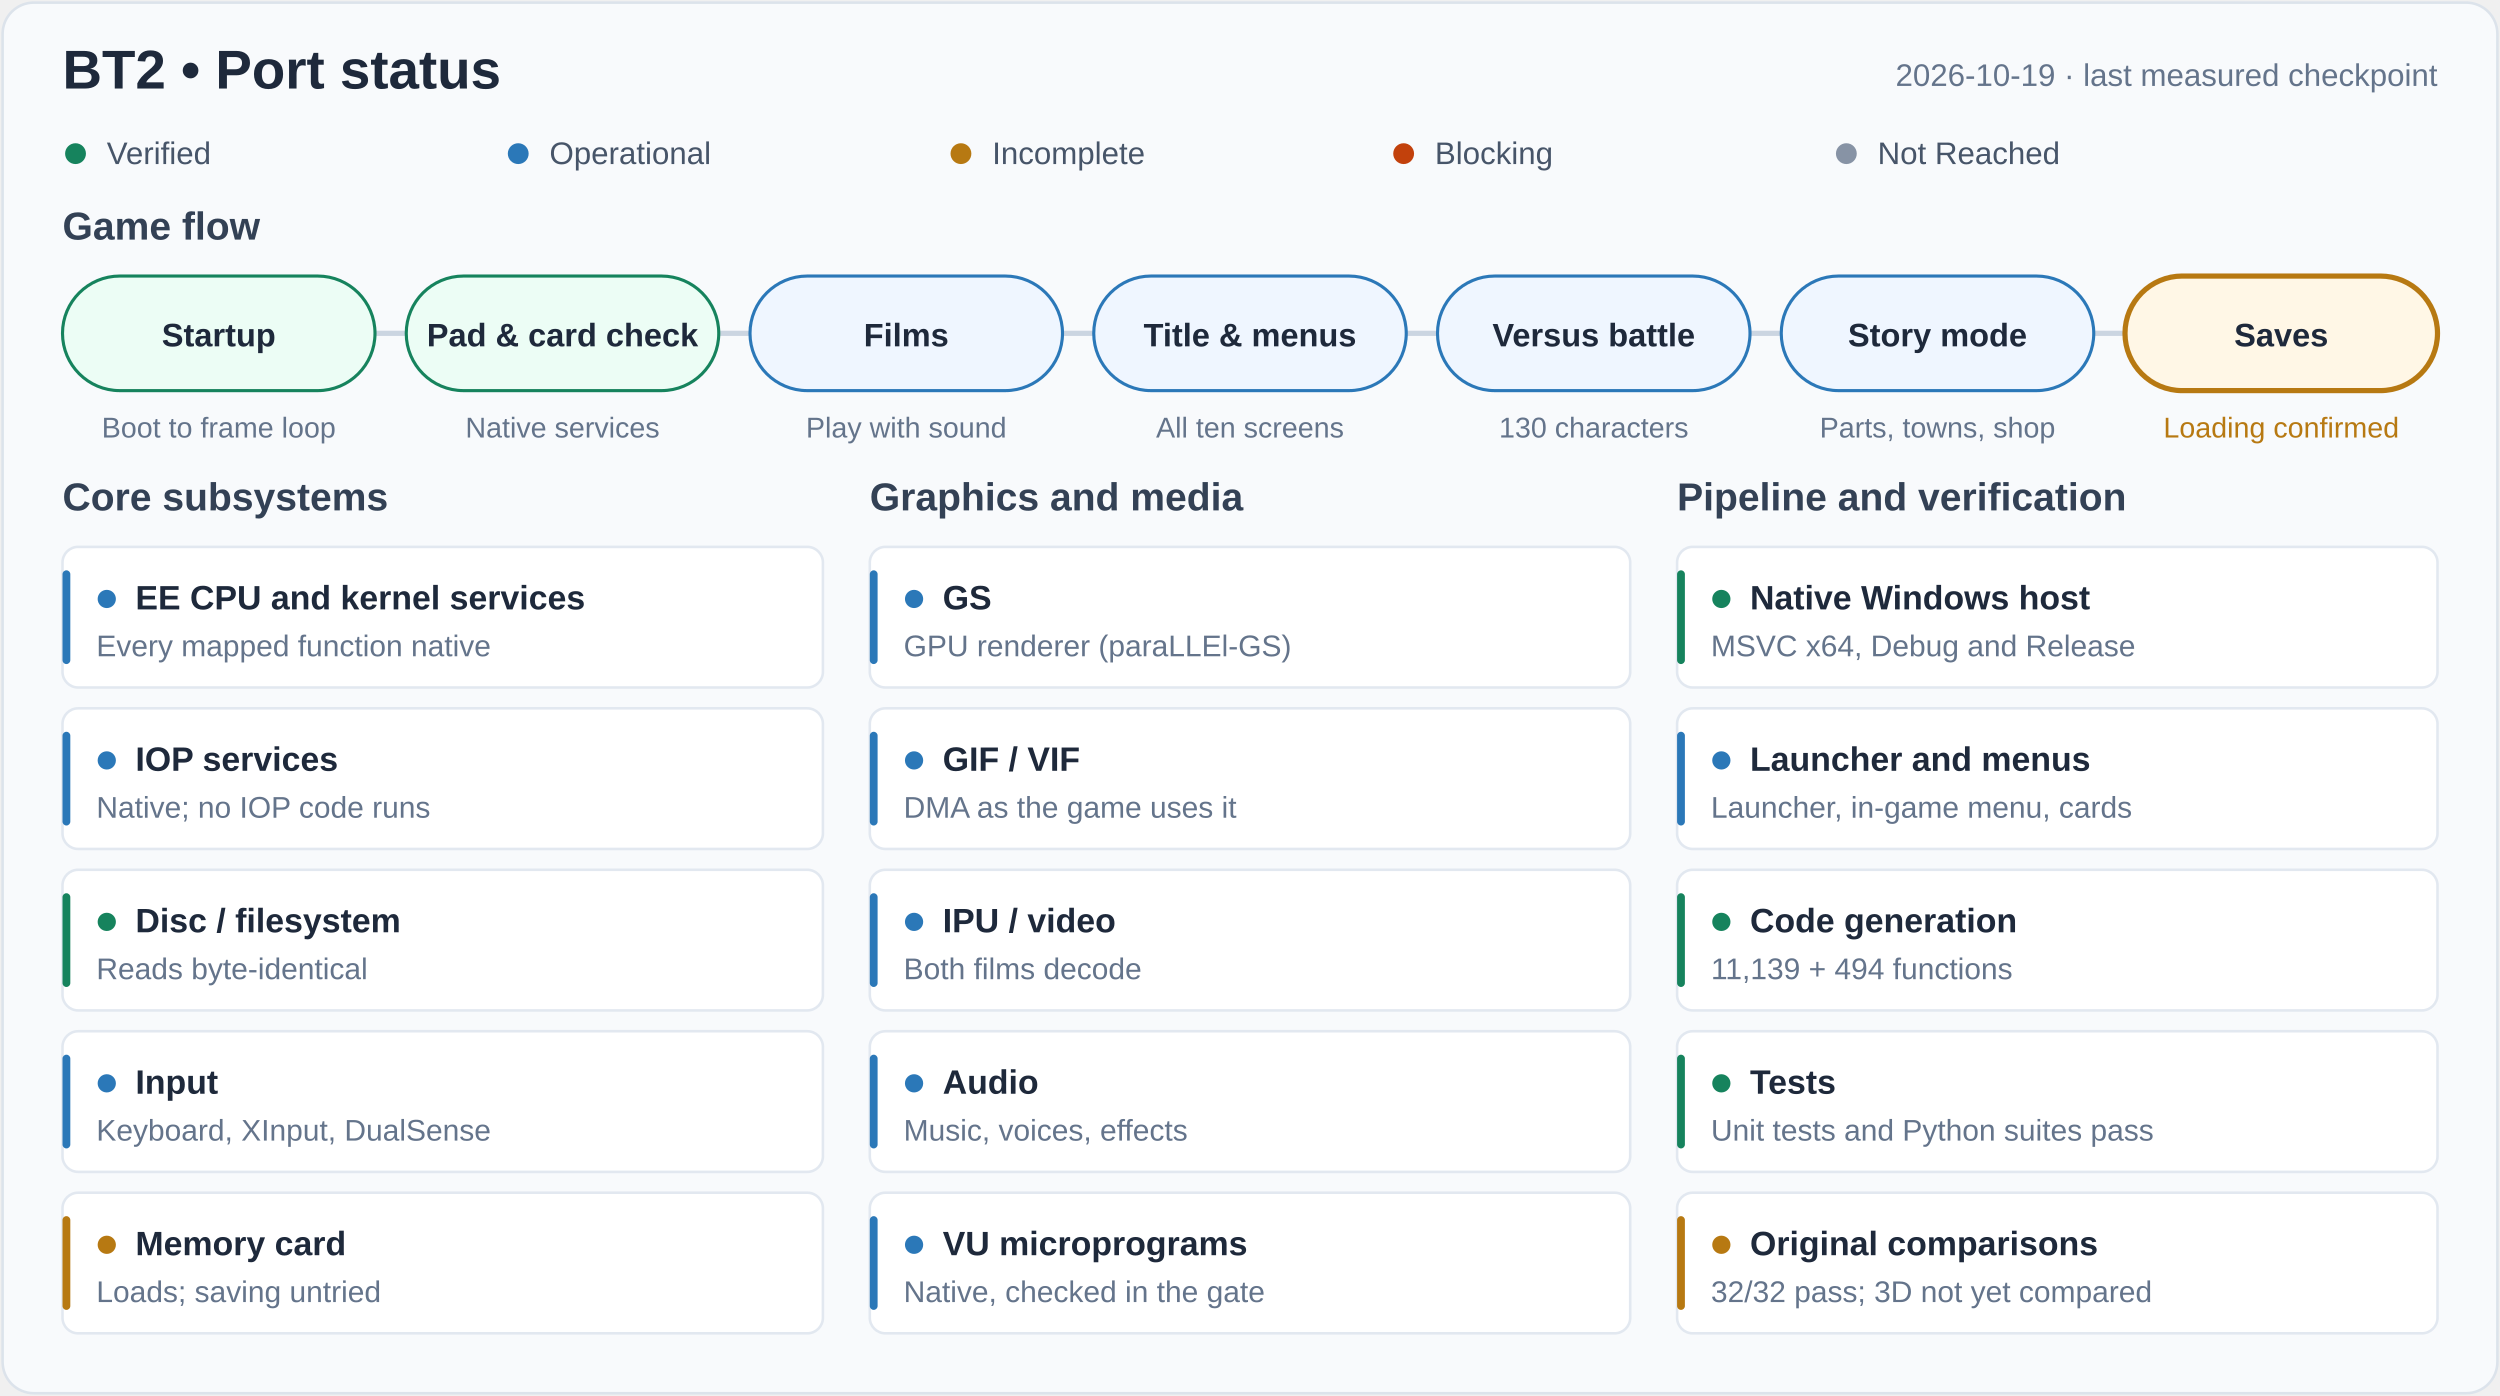
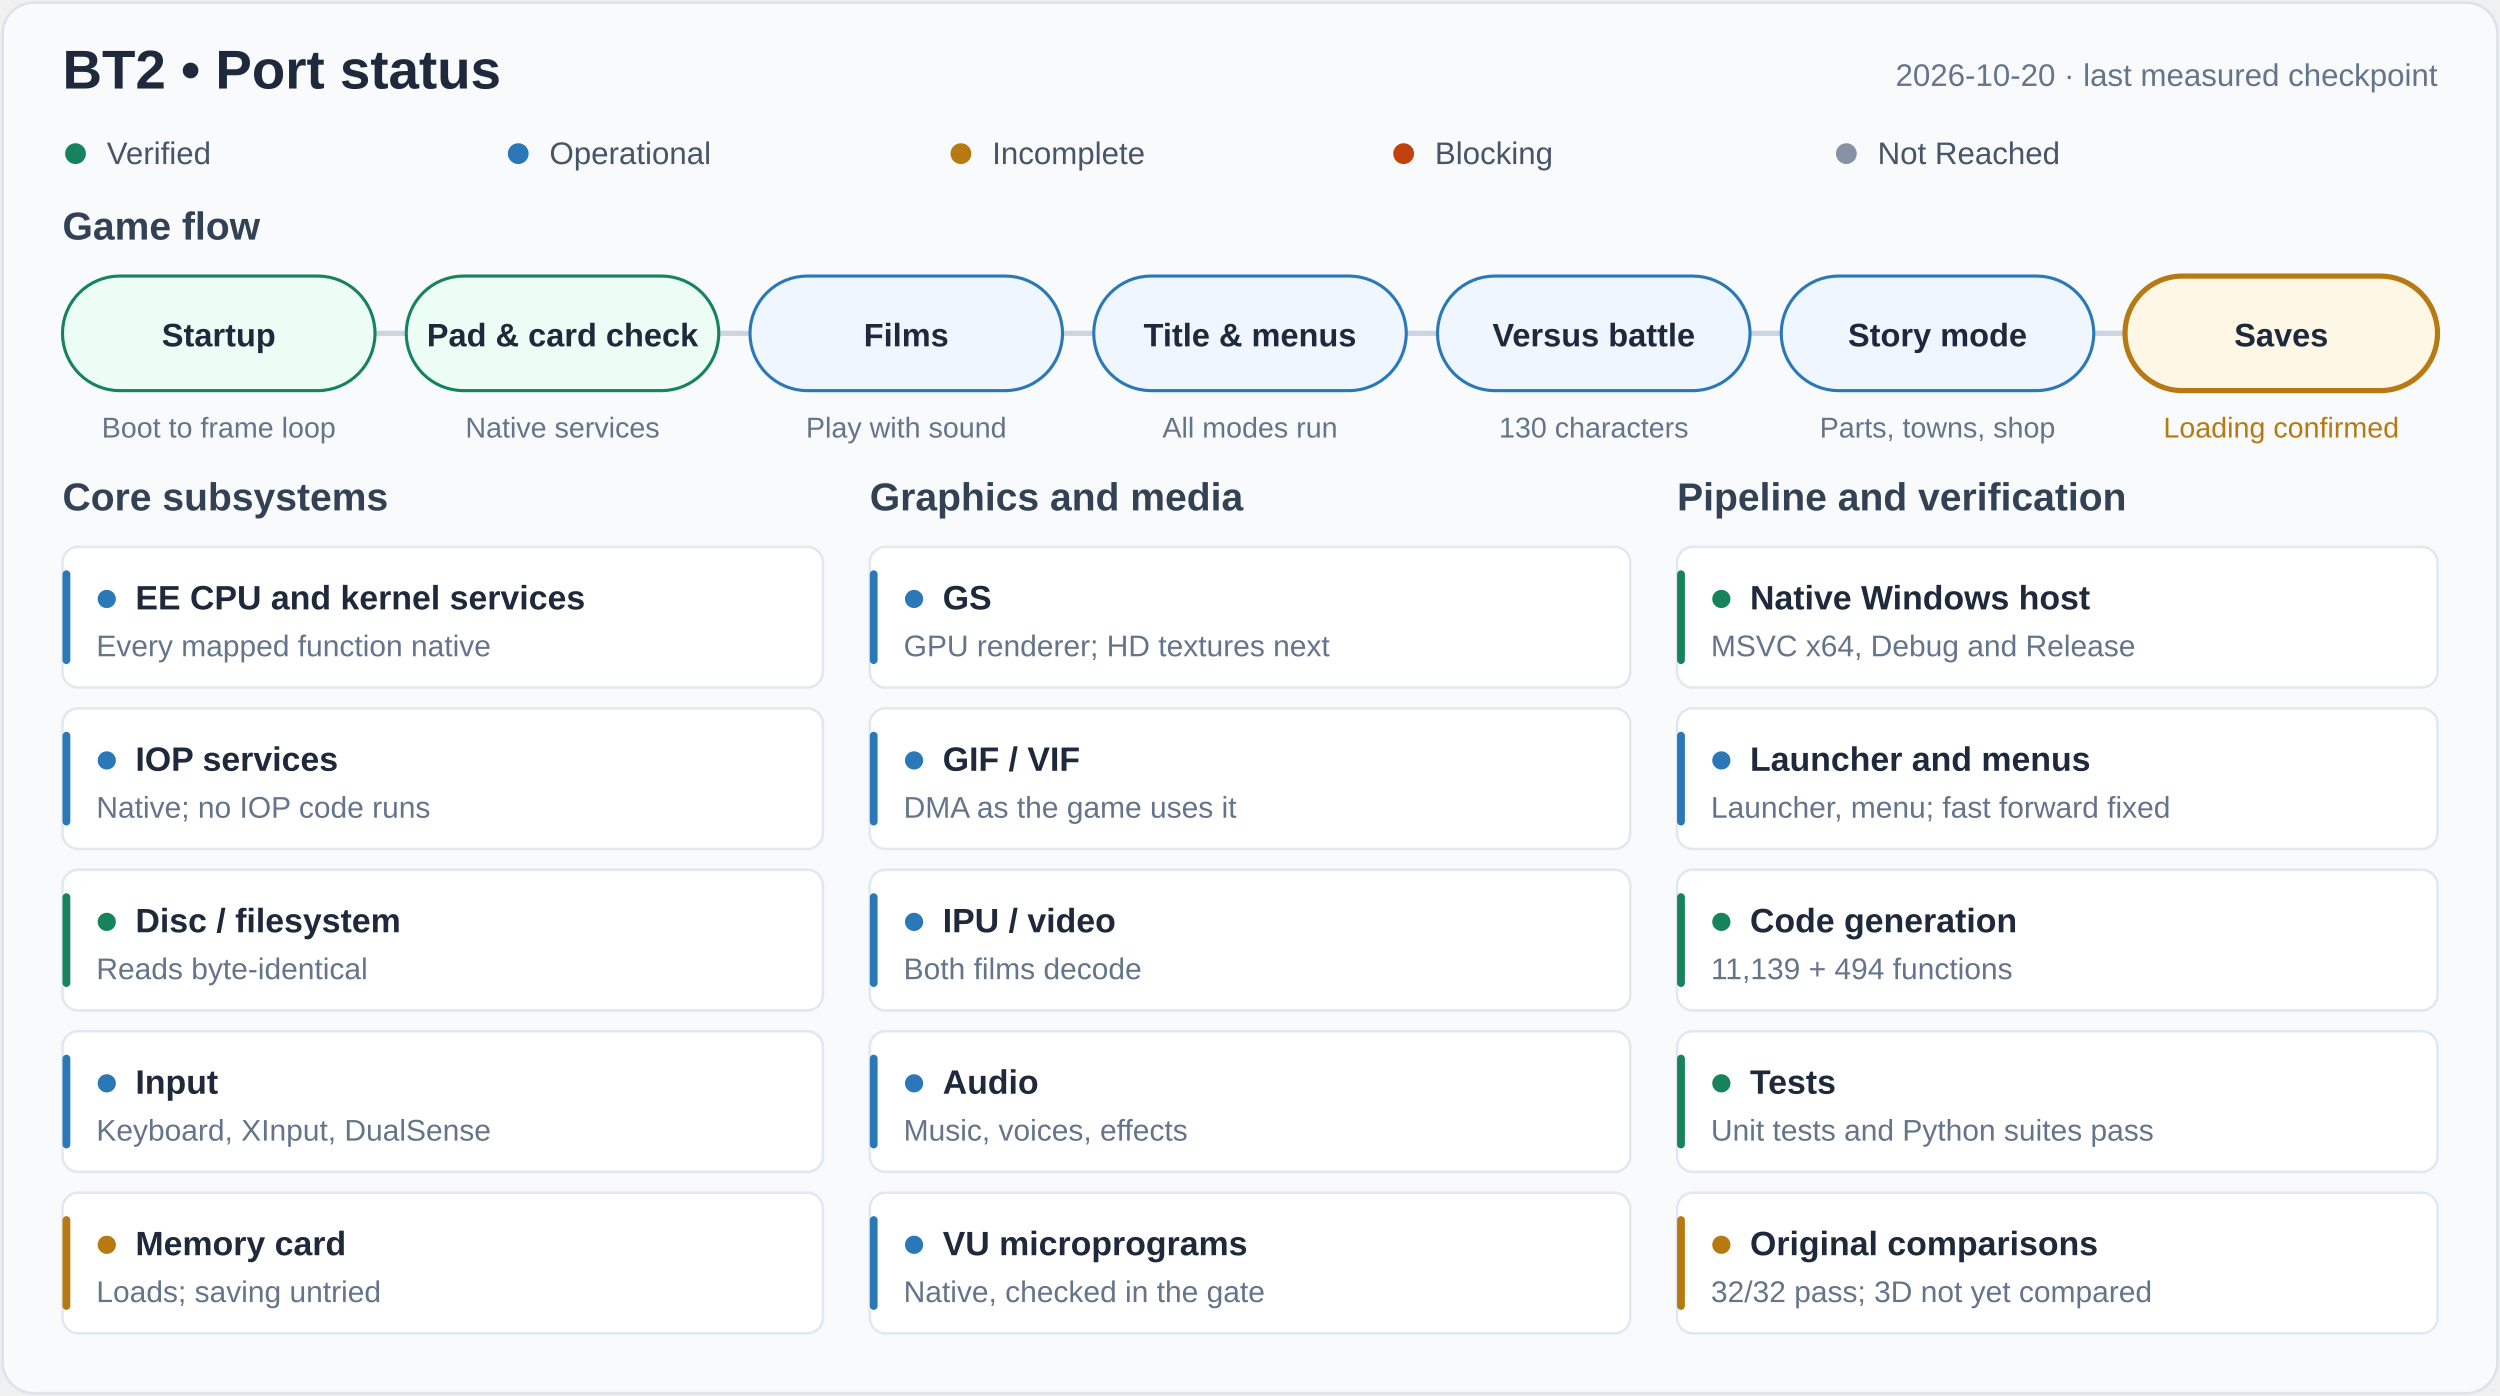
<svg xmlns="http://www.w3.org/2000/svg" width="960" height="536" viewBox="0 0 960 536" role="img" aria-labelledby="title desc">
  <rect x="1" y="1" width="958" height="534" rx="12" fill="#f8fafc" stroke="#dce3eb" />
  <g font-family="Segoe UI,Arial,sans-serif">
    <text x="24" y="34" font-size="21" font-weight="600" fill="#1e293b">BT2 • Port status</text>
-     <text x="936" y="33" text-anchor="end" font-size="12" fill="#64748b">2026-10-19 · last measured checkpoint</text>
+     <text x="936" y="33" text-anchor="end" font-size="12" fill="#64748b">2026-10-20 · last measured checkpoint</text>
    <circle cx="29" cy="59" r="4" fill="#16835d" />
    <text x="41" y="63" font-size="12" fill="#475569">Verified</text>
    <circle cx="199" cy="59" r="4" fill="#2b78b8" />
    <text x="211" y="63" font-size="12" fill="#475569">Operational</text>
    <circle cx="369" cy="59" r="4" fill="#b77912" />
    <text x="381" y="63" font-size="12" fill="#475569">Incomplete</text>
    <circle cx="539" cy="59" r="4" fill="#c2410c" />
    <text x="551" y="63" font-size="12" fill="#475569">Blocking</text>
    <circle cx="709" cy="59" r="4" fill="#8793a5" />
    <text x="721" y="63" font-size="12" fill="#475569">Not Reached</text>
    <text x="24" y="92" font-size="15" font-weight="600" fill="#334155">Game flow</text>
    <line x1="84.0" y1="128" x2="876.0" y2="128" stroke="#cbd5e1" stroke-width="2" />
    <g>
      <rect x="24.0" y="106" width="120.0" height="44" rx="22" fill="#ecfdf5" stroke="#16835d" stroke-width="1.2" />
      <text x="84.0" y="133" text-anchor="middle" font-size="12.5" font-weight="600" fill="#1e293b">Startup</text>
      <text x="84.0" y="168" text-anchor="middle" font-size="11" fill="#64748b">Boot to frame loop</text>
    </g>
    <g>
      <rect x="156.0" y="106" width="120.0" height="44" rx="22" fill="#ecfdf5" stroke="#16835d" stroke-width="1.2" />
      <text x="216.0" y="133" text-anchor="middle" font-size="12.5" font-weight="600" fill="#1e293b">Pad &amp; card check</text>
      <text x="216.0" y="168" text-anchor="middle" font-size="11" fill="#64748b">Native services</text>
    </g>
    <g>
      <rect x="288.0" y="106" width="120.0" height="44" rx="22" fill="#eff6ff" stroke="#2b78b8" stroke-width="1.2" />
      <text x="348.0" y="133" text-anchor="middle" font-size="12.5" font-weight="600" fill="#1e293b">Films</text>
      <text x="348.0" y="168" text-anchor="middle" font-size="11" fill="#64748b">Play with sound</text>
    </g>
    <g>
      <rect x="420.0" y="106" width="120.0" height="44" rx="22" fill="#eff6ff" stroke="#2b78b8" stroke-width="1.2" />
      <text x="480.0" y="133" text-anchor="middle" font-size="12.5" font-weight="600" fill="#1e293b">Title &amp; menus</text>
-       <text x="480.0" y="168" text-anchor="middle" font-size="11" fill="#64748b">All ten screens</text>
+       <text x="480.0" y="168" text-anchor="middle" font-size="11" fill="#64748b">All modes run</text>
    </g>
    <g>
      <rect x="552.0" y="106" width="120.0" height="44" rx="22" fill="#eff6ff" stroke="#2b78b8" stroke-width="1.2" />
      <text x="612.0" y="133" text-anchor="middle" font-size="12.5" font-weight="600" fill="#1e293b">Versus battle</text>
      <text x="612.0" y="168" text-anchor="middle" font-size="11" fill="#64748b">130 characters</text>
    </g>
    <g>
      <rect x="684.0" y="106" width="120.0" height="44" rx="22" fill="#eff6ff" stroke="#2b78b8" stroke-width="1.2" />
      <text x="744.0" y="133" text-anchor="middle" font-size="12.5" font-weight="600" fill="#1e293b">Story mode</text>
      <text x="744.0" y="168" text-anchor="middle" font-size="11" fill="#64748b">Parts, towns, shop</text>
    </g>
    <g>
      <rect x="816.0" y="106" width="120.0" height="44" rx="22" fill="#fff7e6" stroke="#b77912" stroke-width="2" />
      <text x="876.0" y="133" text-anchor="middle" font-size="12.5" font-weight="600" fill="#1e293b">Saves</text>
      <text x="876.0" y="168" text-anchor="middle" font-size="11" fill="#b77912">Loading confirmed</text>
    </g>
    <text x="24" y="196" font-size="15" font-weight="600" fill="#334155">Core subsystems</text>
    <g>
      <rect x="24" y="210" width="292" height="54" rx="6" fill="#fff" stroke="#e2e8f0" />
      <rect x="24" y="219" width="3" height="36" rx="1.5" fill="#2b78b8" />
      <circle cx="41" cy="230" r="3.5" fill="#2b78b8" />
      <text x="52" y="234" font-size="13" font-weight="600" fill="#1e293b">EE CPU and kernel services</text>
      <text x="37" y="252" font-size="11.5" fill="#64748b">Every mapped function native</text>
    </g>
    <g>
      <rect x="24" y="272" width="292" height="54" rx="6" fill="#fff" stroke="#e2e8f0" />
      <rect x="24" y="281" width="3" height="36" rx="1.5" fill="#2b78b8" />
      <circle cx="41" cy="292" r="3.5" fill="#2b78b8" />
      <text x="52" y="296" font-size="13" font-weight="600" fill="#1e293b">IOP services</text>
      <text x="37" y="314" font-size="11.5" fill="#64748b">Native; no IOP code runs</text>
    </g>
    <g>
      <rect x="24" y="334" width="292" height="54" rx="6" fill="#fff" stroke="#e2e8f0" />
      <rect x="24" y="343" width="3" height="36" rx="1.5" fill="#16835d" />
      <circle cx="41" cy="354" r="3.5" fill="#16835d" />
      <text x="52" y="358" font-size="13" font-weight="600" fill="#1e293b">Disc / filesystem</text>
      <text x="37" y="376" font-size="11.5" fill="#64748b">Reads byte-identical</text>
    </g>
    <g>
      <rect x="24" y="396" width="292" height="54" rx="6" fill="#fff" stroke="#e2e8f0" />
      <rect x="24" y="405" width="3" height="36" rx="1.5" fill="#2b78b8" />
      <circle cx="41" cy="416" r="3.5" fill="#2b78b8" />
      <text x="52" y="420" font-size="13" font-weight="600" fill="#1e293b">Input</text>
      <text x="37" y="438" font-size="11.5" fill="#64748b">Keyboard, XInput, DualSense</text>
    </g>
    <g>
      <rect x="24" y="458" width="292" height="54" rx="6" fill="#fff" stroke="#e2e8f0" />
      <rect x="24" y="467" width="3" height="36" rx="1.5" fill="#b77912" />
      <circle cx="41" cy="478" r="3.5" fill="#b77912" />
      <text x="52" y="482" font-size="13" font-weight="600" fill="#1e293b">Memory card</text>
      <text x="37" y="500" font-size="11.5" fill="#64748b">Loads; saving untried</text>
    </g>
    <text x="334" y="196" font-size="15" font-weight="600" fill="#334155">Graphics and media</text>
    <g>
      <rect x="334" y="210" width="292" height="54" rx="6" fill="#fff" stroke="#e2e8f0" />
      <rect x="334" y="219" width="3" height="36" rx="1.5" fill="#2b78b8" />
      <circle cx="351" cy="230" r="3.5" fill="#2b78b8" />
      <text x="362" y="234" font-size="13" font-weight="600" fill="#1e293b">GS</text>
-       <text x="347" y="252" font-size="11.5" fill="#64748b">GPU renderer (paraLLEl-GS)</text>
+       <text x="347" y="252" font-size="11.5" fill="#64748b">GPU renderer; HD textures next</text>
    </g>
    <g>
      <rect x="334" y="272" width="292" height="54" rx="6" fill="#fff" stroke="#e2e8f0" />
      <rect x="334" y="281" width="3" height="36" rx="1.5" fill="#2b78b8" />
      <circle cx="351" cy="292" r="3.5" fill="#2b78b8" />
      <text x="362" y="296" font-size="13" font-weight="600" fill="#1e293b">GIF / VIF</text>
      <text x="347" y="314" font-size="11.5" fill="#64748b">DMA as the game uses it</text>
    </g>
    <g>
      <rect x="334" y="334" width="292" height="54" rx="6" fill="#fff" stroke="#e2e8f0" />
      <rect x="334" y="343" width="3" height="36" rx="1.5" fill="#2b78b8" />
      <circle cx="351" cy="354" r="3.5" fill="#2b78b8" />
      <text x="362" y="358" font-size="13" font-weight="600" fill="#1e293b">IPU / video</text>
      <text x="347" y="376" font-size="11.5" fill="#64748b">Both films decode</text>
    </g>
    <g>
      <rect x="334" y="396" width="292" height="54" rx="6" fill="#fff" stroke="#e2e8f0" />
      <rect x="334" y="405" width="3" height="36" rx="1.5" fill="#2b78b8" />
      <circle cx="351" cy="416" r="3.5" fill="#2b78b8" />
      <text x="362" y="420" font-size="13" font-weight="600" fill="#1e293b">Audio</text>
      <text x="347" y="438" font-size="11.5" fill="#64748b">Music, voices, effects</text>
    </g>
    <g>
      <rect x="334" y="458" width="292" height="54" rx="6" fill="#fff" stroke="#e2e8f0" />
      <rect x="334" y="467" width="3" height="36" rx="1.5" fill="#2b78b8" />
      <circle cx="351" cy="478" r="3.5" fill="#2b78b8" />
      <text x="362" y="482" font-size="13" font-weight="600" fill="#1e293b">VU microprograms</text>
      <text x="347" y="500" font-size="11.5" fill="#64748b">Native, checked in the gate</text>
    </g>
    <text x="644" y="196" font-size="15" font-weight="600" fill="#334155">Pipeline and verification</text>
    <g>
      <rect x="644" y="210" width="292" height="54" rx="6" fill="#fff" stroke="#e2e8f0" />
      <rect x="644" y="219" width="3" height="36" rx="1.5" fill="#16835d" />
      <circle cx="661" cy="230" r="3.5" fill="#16835d" />
      <text x="672" y="234" font-size="13" font-weight="600" fill="#1e293b">Native Windows host</text>
      <text x="657" y="252" font-size="11.5" fill="#64748b">MSVC x64, Debug and Release</text>
    </g>
    <g>
      <rect x="644" y="272" width="292" height="54" rx="6" fill="#fff" stroke="#e2e8f0" />
      <rect x="644" y="281" width="3" height="36" rx="1.5" fill="#2b78b8" />
      <circle cx="661" cy="292" r="3.5" fill="#2b78b8" />
      <text x="672" y="296" font-size="13" font-weight="600" fill="#1e293b">Launcher and menus</text>
-       <text x="657" y="314" font-size="11.5" fill="#64748b">Launcher, in-game menu, cards</text>
+       <text x="657" y="314" font-size="11.5" fill="#64748b">Launcher, menu; fast forward fixed</text>
    </g>
    <g>
      <rect x="644" y="334" width="292" height="54" rx="6" fill="#fff" stroke="#e2e8f0" />
      <rect x="644" y="343" width="3" height="36" rx="1.5" fill="#16835d" />
      <circle cx="661" cy="354" r="3.5" fill="#16835d" />
      <text x="672" y="358" font-size="13" font-weight="600" fill="#1e293b">Code generation</text>
      <text x="657" y="376" font-size="11.5" fill="#64748b">11,139 + 494 functions</text>
    </g>
    <g>
      <rect x="644" y="396" width="292" height="54" rx="6" fill="#fff" stroke="#e2e8f0" />
      <rect x="644" y="405" width="3" height="36" rx="1.5" fill="#16835d" />
      <circle cx="661" cy="416" r="3.5" fill="#16835d" />
      <text x="672" y="420" font-size="13" font-weight="600" fill="#1e293b">Tests</text>
      <text x="657" y="438" font-size="11.5" fill="#64748b">Unit tests and Python suites pass</text>
    </g>
    <g>
      <rect x="644" y="458" width="292" height="54" rx="6" fill="#fff" stroke="#e2e8f0" />
      <rect x="644" y="467" width="3" height="36" rx="1.5" fill="#b77912" />
      <circle cx="661" cy="478" r="3.5" fill="#b77912" />
      <text x="672" y="482" font-size="13" font-weight="600" fill="#1e293b">Original comparisons</text>
      <text x="657" y="500" font-size="11.5" fill="#64748b">32/32 pass; 3D not yet compared</text>
    </g>
  </g>
</svg>
